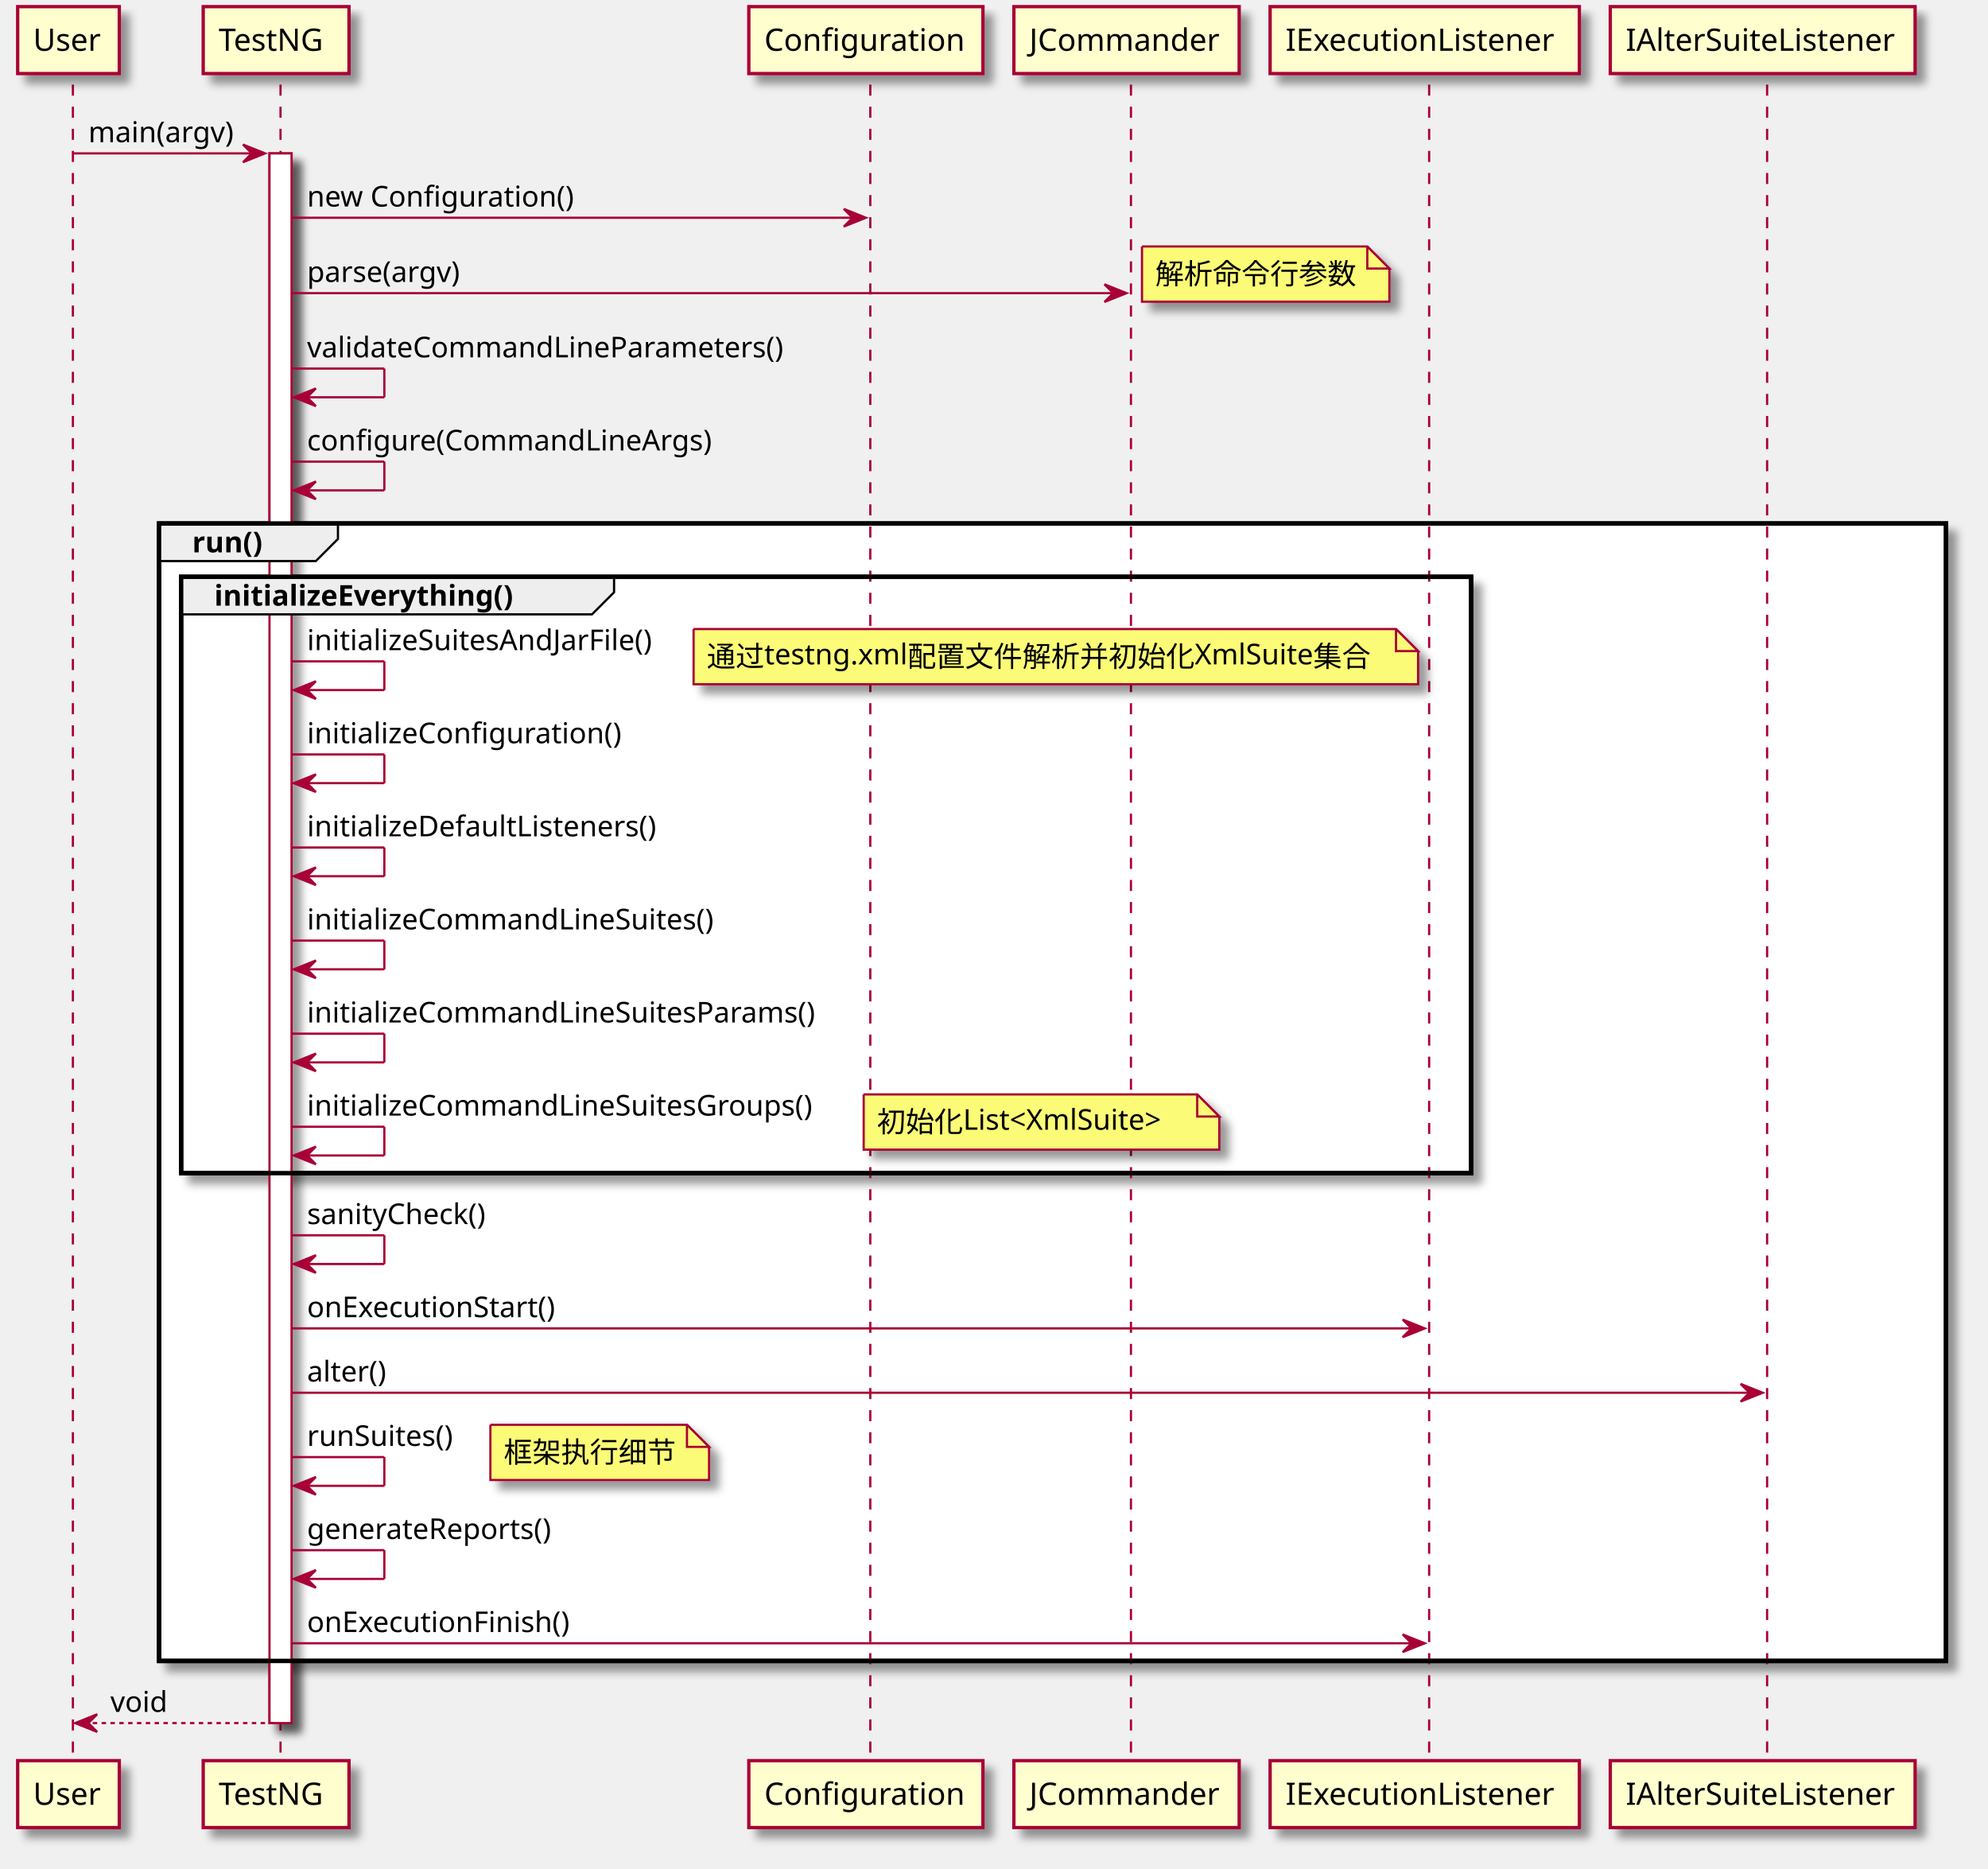
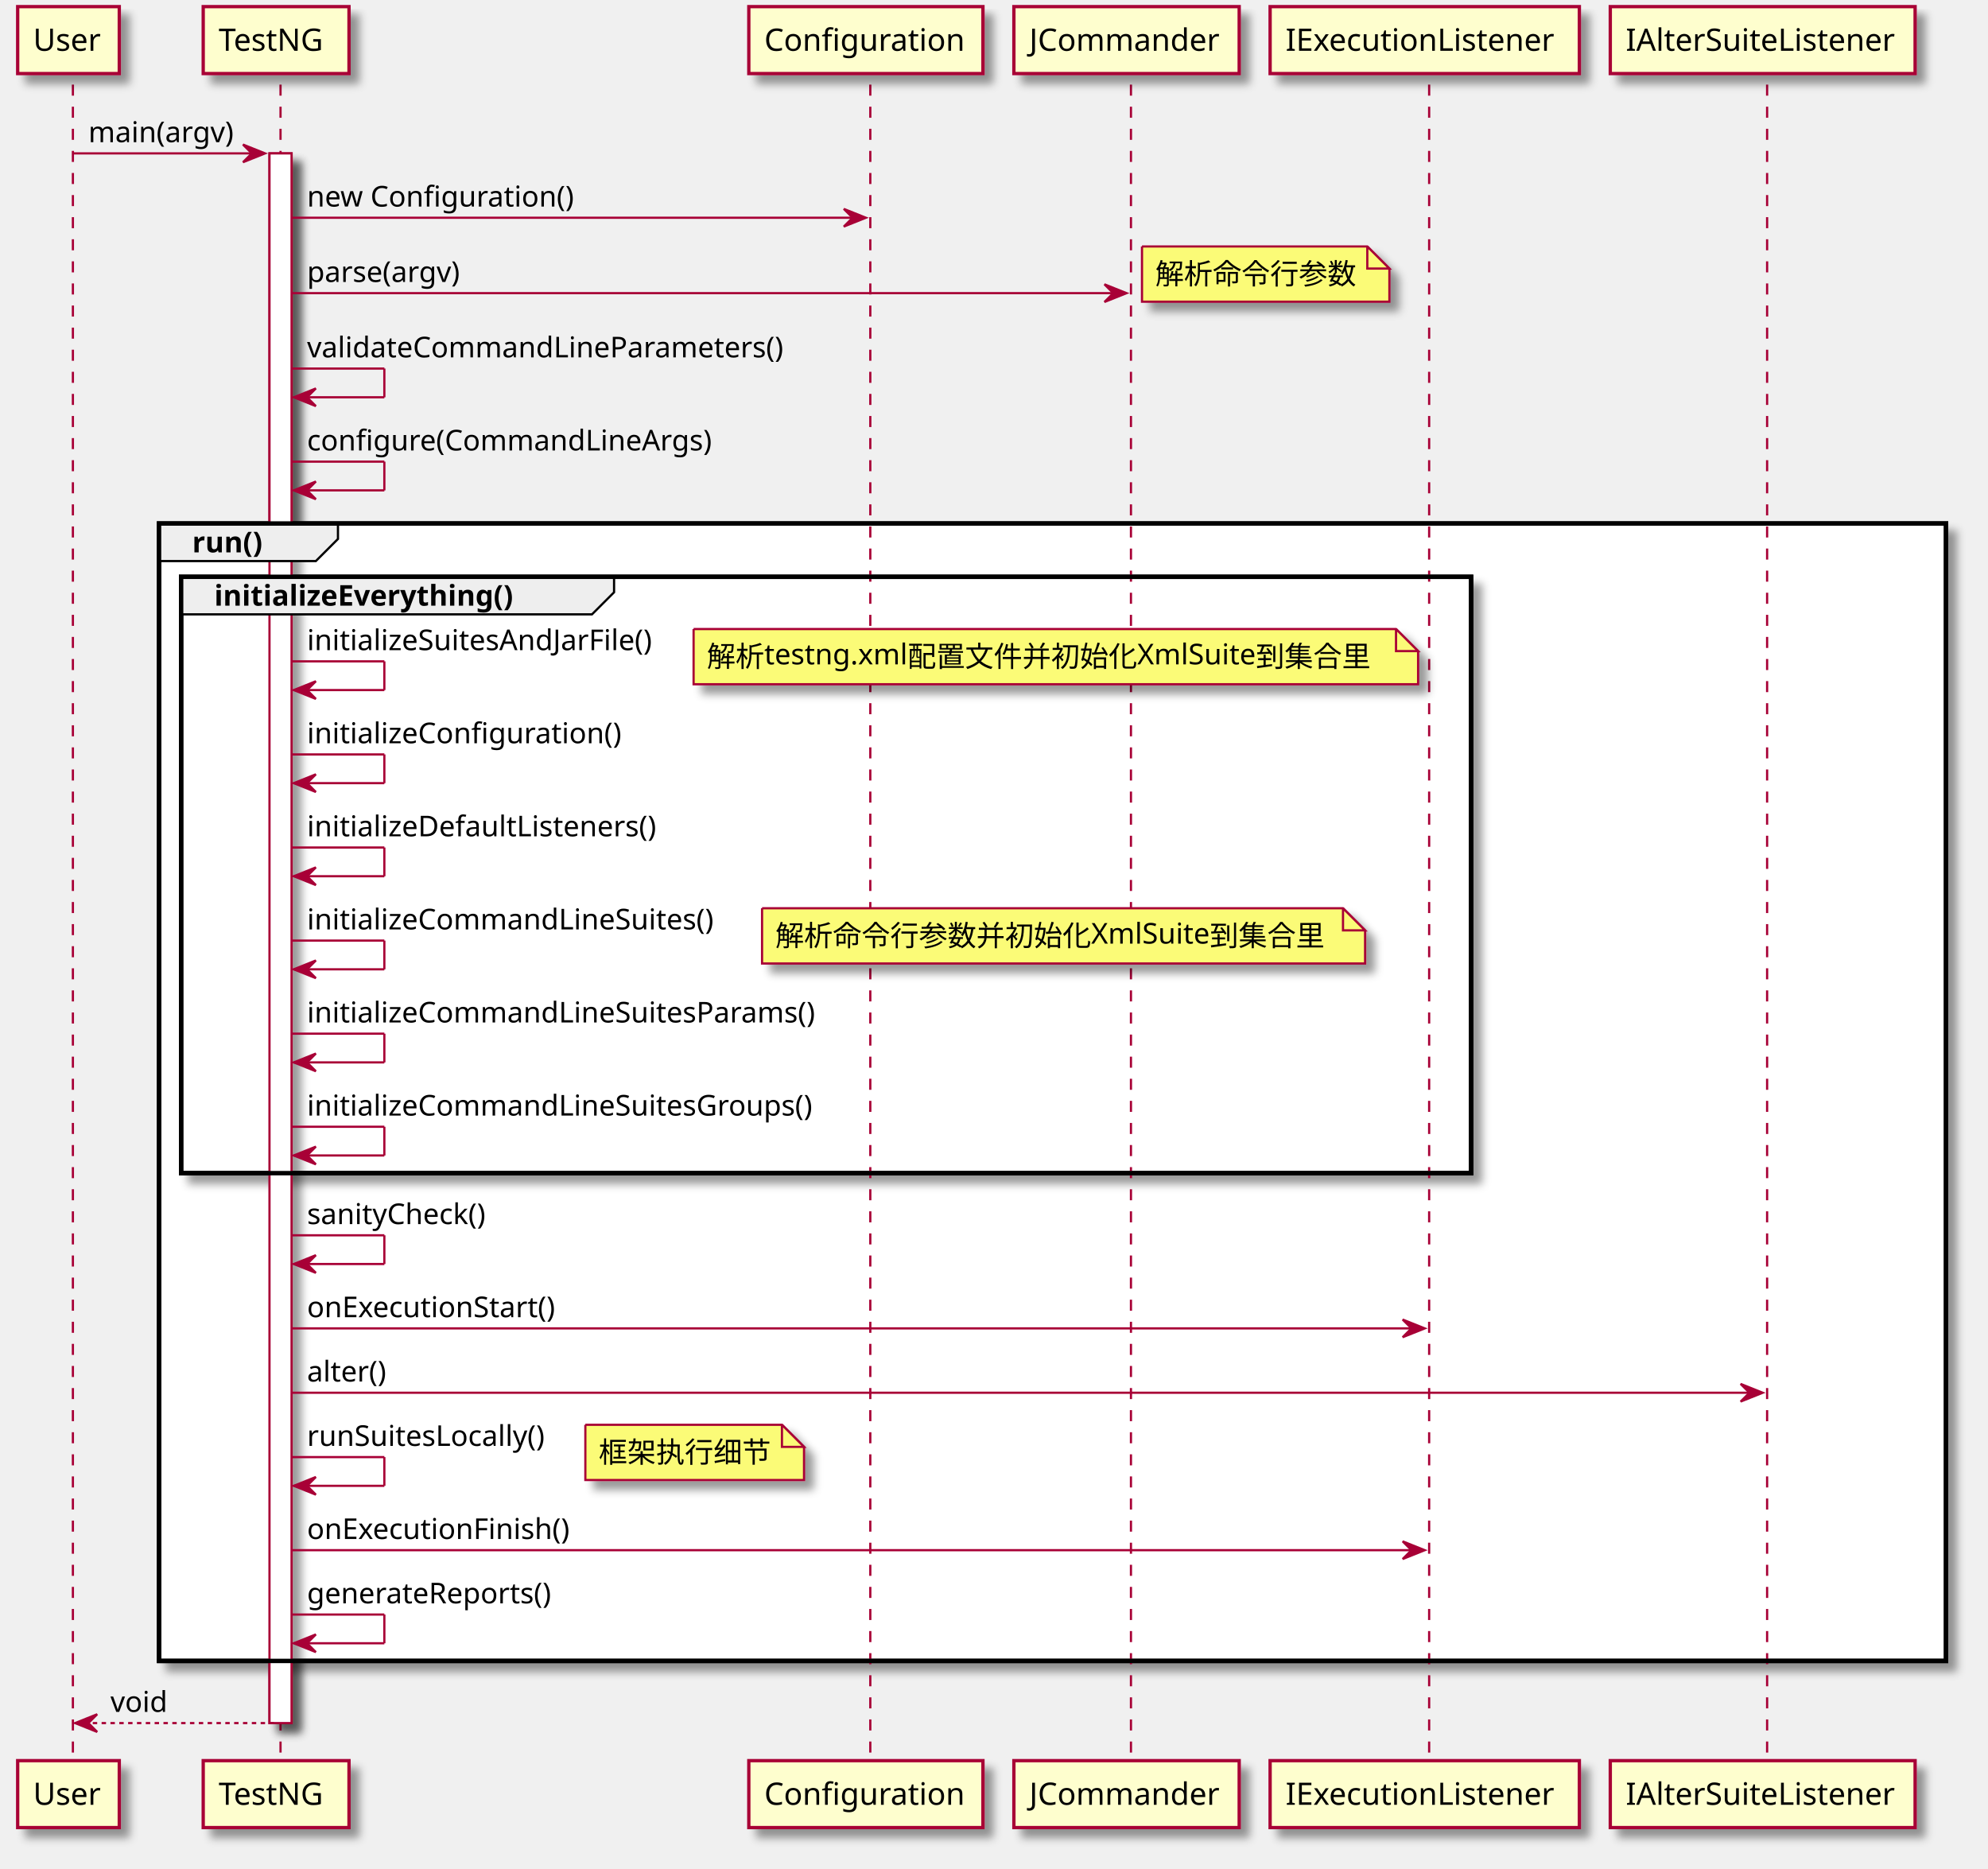
<svg xmlns="http://www.w3.org/2000/svg" contentScriptType="application/ecmascript" contentStyleType="text/css" height="846px" preserveAspectRatio="none" style="width:900px;height:846px;" version="1.1" viewBox="0 0 900 846" width="900px" zoomAndPan="magnify">
  <defs>
-     <filter height="300%" id="fgku0rc2lshr3" width="300%" x="-1" y="-1">
+     <filter height="300%" id="fck8av4wmqd3g" width="300%" x="-1" y="-1">
      <feGaussianBlur result="blurOut" stdDeviation="2.0" />
      <feColorMatrix in="blurOut" result="blurOut2" type="matrix" values="0 0 0 0 0 0 0 0 0 0 0 0 0 0 0 0 0 0 .4 0" />
      <feOffset dx="4.0" dy="4.0" in="blurOut2" result="blurOut3" />
      <feBlend in="SourceGraphic" in2="blurOut3" mode="normal" />
    </filter>
  </defs>
  <g>
-     <rect fill="#FFFFFF" filter="url(#fgku0rc2lshr3)" height="710.523" style="stroke: #A80036; stroke-width: 1.0;" width="10" x="122" y="69.43" />
-     <rect fill="#FFFFFF" filter="url(#fgku0rc2lshr3)" height="514.859" style="stroke: #000000; stroke-width: 2.0;" width="809" x="72" y="236.961" />
-     <rect fill="#FFFFFF" filter="url(#fgku0rc2lshr3)" height="269.93" style="stroke: #000000; stroke-width: 2.0;" width="584" x="82" y="261.094" />
+     <rect fill="#FFFFFF" filter="url(#fck8av4wmqd3g)" height="710.523" style="stroke: #A80036; stroke-width: 1.0;" width="10" x="122" y="69.43" />
+     <rect fill="#FFFFFF" filter="url(#fck8av4wmqd3g)" height="514.859" style="stroke: #000000; stroke-width: 2.0;" width="809" x="72" y="236.961" />
+     <rect fill="#FFFFFF" filter="url(#fck8av4wmqd3g)" height="269.93" style="stroke: #000000; stroke-width: 2.0;" width="584" x="82" y="261.094" />
    <line style="stroke: #A80036; stroke-width: 1.0; stroke-dasharray: 5.0,5.0;" x1="33" x2="33" y1="38.297" y2="797.953" />
    <line style="stroke: #A80036; stroke-width: 1.0; stroke-dasharray: 5.0,5.0;" x1="127" x2="127" y1="38.297" y2="797.953" />
    <line style="stroke: #A80036; stroke-width: 1.0; stroke-dasharray: 5.0,5.0;" x1="394" x2="394" y1="38.297" y2="797.953" />
    <line style="stroke: #A80036; stroke-width: 1.0; stroke-dasharray: 5.0,5.0;" x1="512" x2="512" y1="38.297" y2="797.953" />
    <line style="stroke: #A80036; stroke-width: 1.0; stroke-dasharray: 5.0,5.0;" x1="647" x2="647" y1="38.297" y2="797.953" />
    <line style="stroke: #A80036; stroke-width: 1.0; stroke-dasharray: 5.0,5.0;" x1="800" x2="800" y1="38.297" y2="797.953" />
-     <rect fill="#FEFECE" filter="url(#fgku0rc2lshr3)" height="30.297" style="stroke: #A80036; stroke-width: 1.5;" width="46" x="8" y="3" />
+     <rect fill="#FEFECE" filter="url(#fck8av4wmqd3g)" height="30.297" style="stroke: #A80036; stroke-width: 1.5;" width="46" x="8" y="3" />
    <text fill="#000000" font-family="sans-serif" font-size="14" lengthAdjust="spacingAndGlyphs" textLength="32" x="15" y="22.995">User</text>
-     <rect fill="#FEFECE" filter="url(#fgku0rc2lshr3)" height="30.297" style="stroke: #A80036; stroke-width: 1.5;" width="46" x="8" y="796.953" />
+     <rect fill="#FEFECE" filter="url(#fck8av4wmqd3g)" height="30.297" style="stroke: #A80036; stroke-width: 1.5;" width="46" x="8" y="796.953" />
    <text fill="#000000" font-family="sans-serif" font-size="14" lengthAdjust="spacingAndGlyphs" textLength="32" x="15" y="816.948">User</text>
-     <rect fill="#FEFECE" filter="url(#fgku0rc2lshr3)" height="30.297" style="stroke: #A80036; stroke-width: 1.5;" width="66" x="92" y="3" />
+     <rect fill="#FEFECE" filter="url(#fck8av4wmqd3g)" height="30.297" style="stroke: #A80036; stroke-width: 1.5;" width="66" x="92" y="3" />
    <text fill="#000000" font-family="sans-serif" font-size="14" lengthAdjust="spacingAndGlyphs" textLength="52" x="99" y="22.995">TestNG</text>
-     <rect fill="#FEFECE" filter="url(#fgku0rc2lshr3)" height="30.297" style="stroke: #A80036; stroke-width: 1.5;" width="66" x="92" y="796.953" />
+     <rect fill="#FEFECE" filter="url(#fck8av4wmqd3g)" height="30.297" style="stroke: #A80036; stroke-width: 1.5;" width="66" x="92" y="796.953" />
    <text fill="#000000" font-family="sans-serif" font-size="14" lengthAdjust="spacingAndGlyphs" textLength="52" x="99" y="816.948">TestNG</text>
-     <rect fill="#FEFECE" filter="url(#fgku0rc2lshr3)" height="30.297" style="stroke: #A80036; stroke-width: 1.5;" width="106" x="339" y="3" />
+     <rect fill="#FEFECE" filter="url(#fck8av4wmqd3g)" height="30.297" style="stroke: #A80036; stroke-width: 1.5;" width="106" x="339" y="3" />
    <text fill="#000000" font-family="sans-serif" font-size="14" lengthAdjust="spacingAndGlyphs" textLength="92" x="346" y="22.995">Configuration</text>
-     <rect fill="#FEFECE" filter="url(#fgku0rc2lshr3)" height="30.297" style="stroke: #A80036; stroke-width: 1.5;" width="106" x="339" y="796.953" />
+     <rect fill="#FEFECE" filter="url(#fck8av4wmqd3g)" height="30.297" style="stroke: #A80036; stroke-width: 1.5;" width="106" x="339" y="796.953" />
    <text fill="#000000" font-family="sans-serif" font-size="14" lengthAdjust="spacingAndGlyphs" textLength="92" x="346" y="816.948">Configuration</text>
-     <rect fill="#FEFECE" filter="url(#fgku0rc2lshr3)" height="30.297" style="stroke: #A80036; stroke-width: 1.5;" width="102" x="459" y="3" />
+     <rect fill="#FEFECE" filter="url(#fck8av4wmqd3g)" height="30.297" style="stroke: #A80036; stroke-width: 1.5;" width="102" x="459" y="3" />
    <text fill="#000000" font-family="sans-serif" font-size="14" lengthAdjust="spacingAndGlyphs" textLength="88" x="466" y="22.995">JCommander</text>
-     <rect fill="#FEFECE" filter="url(#fgku0rc2lshr3)" height="30.297" style="stroke: #A80036; stroke-width: 1.5;" width="102" x="459" y="796.953" />
+     <rect fill="#FEFECE" filter="url(#fck8av4wmqd3g)" height="30.297" style="stroke: #A80036; stroke-width: 1.5;" width="102" x="459" y="796.953" />
    <text fill="#000000" font-family="sans-serif" font-size="14" lengthAdjust="spacingAndGlyphs" textLength="88" x="466" y="816.948">JCommander</text>
-     <rect fill="#FEFECE" filter="url(#fgku0rc2lshr3)" height="30.297" style="stroke: #A80036; stroke-width: 1.5;" width="140" x="575" y="3" />
+     <rect fill="#FEFECE" filter="url(#fck8av4wmqd3g)" height="30.297" style="stroke: #A80036; stroke-width: 1.5;" width="140" x="575" y="3" />
    <text fill="#000000" font-family="sans-serif" font-size="14" lengthAdjust="spacingAndGlyphs" textLength="126" x="582" y="22.995">IExecutionListener</text>
-     <rect fill="#FEFECE" filter="url(#fgku0rc2lshr3)" height="30.297" style="stroke: #A80036; stroke-width: 1.5;" width="140" x="575" y="796.953" />
+     <rect fill="#FEFECE" filter="url(#fck8av4wmqd3g)" height="30.297" style="stroke: #A80036; stroke-width: 1.5;" width="140" x="575" y="796.953" />
    <text fill="#000000" font-family="sans-serif" font-size="14" lengthAdjust="spacingAndGlyphs" textLength="126" x="582" y="816.948">IExecutionListener</text>
-     <rect fill="#FEFECE" filter="url(#fgku0rc2lshr3)" height="30.297" style="stroke: #A80036; stroke-width: 1.5;" width="138" x="729" y="3" />
+     <rect fill="#FEFECE" filter="url(#fck8av4wmqd3g)" height="30.297" style="stroke: #A80036; stroke-width: 1.5;" width="138" x="729" y="3" />
    <text fill="#000000" font-family="sans-serif" font-size="14" lengthAdjust="spacingAndGlyphs" textLength="124" x="736" y="22.995">IAlterSuiteListener</text>
-     <rect fill="#FEFECE" filter="url(#fgku0rc2lshr3)" height="30.297" style="stroke: #A80036; stroke-width: 1.5;" width="138" x="729" y="796.953" />
+     <rect fill="#FEFECE" filter="url(#fck8av4wmqd3g)" height="30.297" style="stroke: #A80036; stroke-width: 1.5;" width="138" x="729" y="796.953" />
    <text fill="#000000" font-family="sans-serif" font-size="14" lengthAdjust="spacingAndGlyphs" textLength="124" x="736" y="816.948">IAlterSuiteListener</text>
-     <rect fill="#FFFFFF" filter="url(#fgku0rc2lshr3)" height="710.523" style="stroke: #A80036; stroke-width: 1.0;" width="10" x="122" y="69.43" />
+     <rect fill="#FFFFFF" filter="url(#fck8av4wmqd3g)" height="710.523" style="stroke: #A80036; stroke-width: 1.0;" width="10" x="122" y="69.43" />
    <polygon fill="#A80036" points="110,65.43,120,69.43,110,73.43,114,69.43" style="stroke: #A80036; stroke-width: 1.0;" />
    <line style="stroke: #A80036; stroke-width: 1.0;" x1="33" x2="116" y1="69.43" y2="69.43" />
    <text fill="#000000" font-family="sans-serif" font-size="13" lengthAdjust="spacingAndGlyphs" textLength="70" x="40" y="64.364">main(argv)</text>
    <polygon fill="#A80036" points="382,94.562,392,98.562,382,102.562,386,98.562" style="stroke: #A80036; stroke-width: 1.0;" />
    <line style="stroke: #A80036; stroke-width: 1.0;" x1="132" x2="388" y1="98.562" y2="98.562" />
    <text fill="#000000" font-family="sans-serif" font-size="13" lengthAdjust="spacingAndGlyphs" textLength="124" x="139" y="93.497">new Configuration()</text>
    <polygon fill="#A80036" points="500,128.695,510,132.695,500,136.695,504,132.695" style="stroke: #A80036; stroke-width: 1.0;" />
    <line style="stroke: #A80036; stroke-width: 1.0;" x1="132" x2="506" y1="132.695" y2="132.695" />
    <text fill="#000000" font-family="sans-serif" font-size="13" lengthAdjust="spacingAndGlyphs" textLength="74" x="139" y="127.629">parse(argv)</text>
-     <path d="M517,111.562 L517,136.562 L629,136.562 L629,121.562 L619,111.562 L517,111.562 " fill="#FBFB77" filter="url(#fgku0rc2lshr3)" style="stroke: #A80036; stroke-width: 1.0;" />
+     <path d="M517,111.562 L517,136.562 L629,136.562 L629,121.562 L619,111.562 L517,111.562 " fill="#FBFB77" filter="url(#fck8av4wmqd3g)" style="stroke: #A80036; stroke-width: 1.0;" />
    <path d="M619,111.562 L619,121.562 L629,121.562 L619,111.562 " fill="#FBFB77" style="stroke: #A80036; stroke-width: 1.0;" />
    <text fill="#000000" font-family="sans-serif" font-size="13" lengthAdjust="spacingAndGlyphs" textLength="91" x="523" y="128.629">解析命令行参数</text>
    <line style="stroke: #A80036; stroke-width: 1.0;" x1="132" x2="174" y1="166.828" y2="166.828" />
    <line style="stroke: #A80036; stroke-width: 1.0;" x1="174" x2="174" y1="166.828" y2="179.828" />
    <line style="stroke: #A80036; stroke-width: 1.0;" x1="133" x2="174" y1="179.828" y2="179.828" />
    <polygon fill="#A80036" points="143,175.828,133,179.828,143,183.828,139,179.828" style="stroke: #A80036; stroke-width: 1.0;" />
    <text fill="#000000" font-family="sans-serif" font-size="13" lengthAdjust="spacingAndGlyphs" textLength="228" x="139" y="161.762">validateCommandLineParameters()</text>
    <line style="stroke: #A80036; stroke-width: 1.0;" x1="132" x2="174" y1="208.961" y2="208.961" />
    <line style="stroke: #A80036; stroke-width: 1.0;" x1="174" x2="174" y1="208.961" y2="221.961" />
    <line style="stroke: #A80036; stroke-width: 1.0;" x1="133" x2="174" y1="221.961" y2="221.961" />
    <polygon fill="#A80036" points="143,217.961,133,221.961,143,225.961,139,221.961" style="stroke: #A80036; stroke-width: 1.0;" />
    <text fill="#000000" font-family="sans-serif" font-size="13" lengthAdjust="spacingAndGlyphs" textLength="191" x="139" y="203.895">configure(CommandLineArgs)</text>
    <path d="M72,236.961 L153,236.961 L153,243.961 L143,253.961 L72,253.961 L72,236.961 " fill="#EEEEEE" style="stroke: #000000; stroke-width: 1.0;" />
    <rect fill="none" height="514.859" style="stroke: #000000; stroke-width: 2.0;" width="809" x="72" y="236.961" />
    <text fill="#000000" font-family="sans-serif" font-size="13" font-weight="bold" lengthAdjust="spacingAndGlyphs" textLength="36" x="87" y="250.028">run()</text>
    <path d="M82,261.094 L278,261.094 L278,268.094 L268,278.094 L82,278.094 L82,261.094 " fill="#EEEEEE" style="stroke: #000000; stroke-width: 1.0;" />
    <rect fill="none" height="269.93" style="stroke: #000000; stroke-width: 2.0;" width="584" x="82" y="261.094" />
    <text fill="#000000" font-family="sans-serif" font-size="13" font-weight="bold" lengthAdjust="spacingAndGlyphs" textLength="151" x="97" y="274.161">initializeEverything()</text>
    <line style="stroke: #A80036; stroke-width: 1.0;" x1="132" x2="174" y1="299.359" y2="299.359" />
    <line style="stroke: #A80036; stroke-width: 1.0;" x1="174" x2="174" y1="299.359" y2="312.359" />
    <line style="stroke: #A80036; stroke-width: 1.0;" x1="133" x2="174" y1="312.359" y2="312.359" />
    <polygon fill="#A80036" points="143,308.359,133,312.359,143,316.359,139,312.359" style="stroke: #A80036; stroke-width: 1.0;" />
    <text fill="#000000" font-family="sans-serif" font-size="13" lengthAdjust="spacingAndGlyphs" textLength="163" x="139" y="294.293">initializeSuitesAndJarFile()</text>
-     <path d="M314,284.727 L314,309.727 L642,309.727 L642,294.727 L632,284.727 L314,284.727 " fill="#FBFB77" filter="url(#fgku0rc2lshr3)" style="stroke: #A80036; stroke-width: 1.0;" />
+     <path d="M314,284.727 L314,309.727 L642,309.727 L642,294.727 L632,284.727 L314,284.727 " fill="#FBFB77" filter="url(#fck8av4wmqd3g)" style="stroke: #A80036; stroke-width: 1.0;" />
    <path d="M632,284.727 L632,294.727 L642,294.727 L632,284.727 " fill="#FBFB77" style="stroke: #A80036; stroke-width: 1.0;" />
-     <text fill="#000000" font-family="sans-serif" font-size="13" lengthAdjust="spacingAndGlyphs" textLength="307" x="320" y="301.793">通过testng.xml配置文件解析并初始化XmlSuite集合</text>
+     <text fill="#000000" font-family="sans-serif" font-size="13" lengthAdjust="spacingAndGlyphs" textLength="307" x="320" y="301.793">解析testng.xml配置文件并初始化XmlSuite到集合里</text>
    <line style="stroke: #A80036; stroke-width: 1.0;" x1="132" x2="174" y1="341.492" y2="341.492" />
    <line style="stroke: #A80036; stroke-width: 1.0;" x1="174" x2="174" y1="341.492" y2="354.492" />
    <line style="stroke: #A80036; stroke-width: 1.0;" x1="133" x2="174" y1="354.492" y2="354.492" />
    <polygon fill="#A80036" points="143,350.492,133,354.492,143,358.492,139,354.492" style="stroke: #A80036; stroke-width: 1.0;" />
    <text fill="#000000" font-family="sans-serif" font-size="13" lengthAdjust="spacingAndGlyphs" textLength="146" x="139" y="336.426">initializeConfiguration()</text>
    <line style="stroke: #A80036; stroke-width: 1.0;" x1="132" x2="174" y1="383.625" y2="383.625" />
    <line style="stroke: #A80036; stroke-width: 1.0;" x1="174" x2="174" y1="383.625" y2="396.625" />
    <line style="stroke: #A80036; stroke-width: 1.0;" x1="133" x2="174" y1="396.625" y2="396.625" />
    <polygon fill="#A80036" points="143,392.625,133,396.625,143,400.625,139,396.625" style="stroke: #A80036; stroke-width: 1.0;" />
    <text fill="#000000" font-family="sans-serif" font-size="13" lengthAdjust="spacingAndGlyphs" textLength="165" x="139" y="378.559">initializeDefaultListeners()</text>
    <line style="stroke: #A80036; stroke-width: 1.0;" x1="132" x2="174" y1="425.758" y2="425.758" />
    <line style="stroke: #A80036; stroke-width: 1.0;" x1="174" x2="174" y1="425.758" y2="438.758" />
    <line style="stroke: #A80036; stroke-width: 1.0;" x1="133" x2="174" y1="438.758" y2="438.758" />
    <polygon fill="#A80036" points="143,434.758,133,438.758,143,442.758,139,438.758" style="stroke: #A80036; stroke-width: 1.0;" />
    <text fill="#000000" font-family="sans-serif" font-size="13" lengthAdjust="spacingAndGlyphs" textLength="194" x="139" y="420.692">initializeCommandLineSuites()</text>
+     <path d="M345,411.125 L345,436.125 L618,436.125 L618,421.125 L608,411.125 L345,411.125 " fill="#FBFB77" filter="url(#fck8av4wmqd3g)" style="stroke: #A80036; stroke-width: 1.0;" />
+     <path d="M608,411.125 L608,421.125 L618,421.125 L608,411.125 " fill="#FBFB77" style="stroke: #A80036; stroke-width: 1.0;" />
+     <text fill="#000000" font-family="sans-serif" font-size="13" lengthAdjust="spacingAndGlyphs" textLength="252" x="351" y="428.192">解析命令行参数并初始化XmlSuite到集合里</text>
    <line style="stroke: #A80036; stroke-width: 1.0;" x1="132" x2="174" y1="467.891" y2="467.891" />
    <line style="stroke: #A80036; stroke-width: 1.0;" x1="174" x2="174" y1="467.891" y2="480.891" />
    <line style="stroke: #A80036; stroke-width: 1.0;" x1="133" x2="174" y1="480.891" y2="480.891" />
    <polygon fill="#A80036" points="143,476.891,133,480.891,143,484.891,139,480.891" style="stroke: #A80036; stroke-width: 1.0;" />
    <text fill="#000000" font-family="sans-serif" font-size="13" lengthAdjust="spacingAndGlyphs" textLength="243" x="139" y="462.825">initializeCommandLineSuitesParams()</text>
    <line style="stroke: #A80036; stroke-width: 1.0;" x1="132" x2="174" y1="510.023" y2="510.023" />
    <line style="stroke: #A80036; stroke-width: 1.0;" x1="174" x2="174" y1="510.023" y2="523.023" />
    <line style="stroke: #A80036; stroke-width: 1.0;" x1="133" x2="174" y1="523.023" y2="523.023" />
    <polygon fill="#A80036" points="143,519.023,133,523.023,143,527.023,139,523.023" style="stroke: #A80036; stroke-width: 1.0;" />
    <text fill="#000000" font-family="sans-serif" font-size="13" lengthAdjust="spacingAndGlyphs" textLength="240" x="139" y="504.957">initializeCommandLineSuitesGroups()</text>
-     <path d="M391,495.391 L391,520.391 L552,520.391 L552,505.391 L542,495.391 L391,495.391 " fill="#FBFB77" filter="url(#fgku0rc2lshr3)" style="stroke: #A80036; stroke-width: 1.0;" />
-     <path d="M542,495.391 L542,505.391 L552,505.391 L542,495.391 " fill="#FBFB77" style="stroke: #A80036; stroke-width: 1.0;" />
-     <text fill="#000000" font-family="sans-serif" font-size="13" lengthAdjust="spacingAndGlyphs" textLength="140" x="397" y="512.457">初始化List&lt;XmlSuite&gt;</text>
    <line style="stroke: #A80036; stroke-width: 1.0;" x1="132" x2="174" y1="559.156" y2="559.156" />
    <line style="stroke: #A80036; stroke-width: 1.0;" x1="174" x2="174" y1="559.156" y2="572.156" />
    <line style="stroke: #A80036; stroke-width: 1.0;" x1="133" x2="174" y1="572.156" y2="572.156" />
    <polygon fill="#A80036" points="143,568.156,133,572.156,143,576.156,139,572.156" style="stroke: #A80036; stroke-width: 1.0;" />
    <text fill="#000000" font-family="sans-serif" font-size="13" lengthAdjust="spacingAndGlyphs" textLength="87" x="139" y="554.09">sanityCheck()</text>
    <polygon fill="#A80036" points="635,597.289,645,601.289,635,605.289,639,601.289" style="stroke: #A80036; stroke-width: 1.0;" />
    <line style="stroke: #A80036; stroke-width: 1.0;" x1="132" x2="641" y1="601.289" y2="601.289" />
    <text fill="#000000" font-family="sans-serif" font-size="13" lengthAdjust="spacingAndGlyphs" textLength="120" x="139" y="596.223">onExecutionStart()</text>
    <polygon fill="#A80036" points="788,626.422,798,630.422,788,634.422,792,630.422" style="stroke: #A80036; stroke-width: 1.0;" />
    <line style="stroke: #A80036; stroke-width: 1.0;" x1="132" x2="794" y1="630.422" y2="630.422" />
    <text fill="#000000" font-family="sans-serif" font-size="13" lengthAdjust="spacingAndGlyphs" textLength="39" x="139" y="625.356">alter()</text>
    <line style="stroke: #A80036; stroke-width: 1.0;" x1="132" x2="174" y1="659.555" y2="659.555" />
    <line style="stroke: #A80036; stroke-width: 1.0;" x1="174" x2="174" y1="659.555" y2="672.555" />
    <line style="stroke: #A80036; stroke-width: 1.0;" x1="133" x2="174" y1="672.555" y2="672.555" />
    <polygon fill="#A80036" points="143,668.555,133,672.555,143,676.555,139,672.555" style="stroke: #A80036; stroke-width: 1.0;" />
-     <text fill="#000000" font-family="sans-serif" font-size="13" lengthAdjust="spacingAndGlyphs" textLength="71" x="139" y="654.489">runSuites()</text>
-     <path d="M222,644.922 L222,669.922 L321,669.922 L321,654.922 L311,644.922 L222,644.922 " fill="#FBFB77" filter="url(#fgku0rc2lshr3)" style="stroke: #A80036; stroke-width: 1.0;" />
-     <path d="M311,644.922 L311,654.922 L321,654.922 L311,644.922 " fill="#FBFB77" style="stroke: #A80036; stroke-width: 1.0;" />
-     <text fill="#000000" font-family="sans-serif" font-size="13" lengthAdjust="spacingAndGlyphs" textLength="78" x="228" y="661.989">框架执行细节</text>
-     <line style="stroke: #A80036; stroke-width: 1.0;" x1="132" x2="174" y1="701.688" y2="701.688" />
-     <line style="stroke: #A80036; stroke-width: 1.0;" x1="174" x2="174" y1="701.688" y2="714.688" />
-     <line style="stroke: #A80036; stroke-width: 1.0;" x1="133" x2="174" y1="714.688" y2="714.688" />
-     <polygon fill="#A80036" points="143,710.688,133,714.688,143,718.688,139,714.688" style="stroke: #A80036; stroke-width: 1.0;" />
-     <text fill="#000000" font-family="sans-serif" font-size="13" lengthAdjust="spacingAndGlyphs" textLength="117" x="139" y="696.622">generateReports()</text>
-     <polygon fill="#A80036" points="635,739.82,645,743.82,635,747.82,639,743.82" style="stroke: #A80036; stroke-width: 1.0;" />
-     <line style="stroke: #A80036; stroke-width: 1.0;" x1="132" x2="641" y1="743.82" y2="743.82" />
-     <text fill="#000000" font-family="sans-serif" font-size="13" lengthAdjust="spacingAndGlyphs" textLength="124" x="139" y="738.754">onExecutionFinish()</text>
+     <text fill="#000000" font-family="sans-serif" font-size="13" lengthAdjust="spacingAndGlyphs" textLength="114" x="139" y="654.489">runSuitesLocally()</text>
+     <path d="M265,644.922 L265,669.922 L364,669.922 L364,654.922 L354,644.922 L265,644.922 " fill="#FBFB77" filter="url(#fck8av4wmqd3g)" style="stroke: #A80036; stroke-width: 1.0;" />
+     <path d="M354,644.922 L354,654.922 L364,654.922 L354,644.922 " fill="#FBFB77" style="stroke: #A80036; stroke-width: 1.0;" />
+     <text fill="#000000" font-family="sans-serif" font-size="13" lengthAdjust="spacingAndGlyphs" textLength="78" x="271" y="661.989">框架执行细节</text>
+     <polygon fill="#A80036" points="635,697.688,645,701.688,635,705.688,639,701.688" style="stroke: #A80036; stroke-width: 1.0;" />
+     <line style="stroke: #A80036; stroke-width: 1.0;" x1="132" x2="641" y1="701.688" y2="701.688" />
+     <text fill="#000000" font-family="sans-serif" font-size="13" lengthAdjust="spacingAndGlyphs" textLength="124" x="139" y="696.622">onExecutionFinish()</text>
+     <line style="stroke: #A80036; stroke-width: 1.0;" x1="132" x2="174" y1="730.82" y2="730.82" />
+     <line style="stroke: #A80036; stroke-width: 1.0;" x1="174" x2="174" y1="730.82" y2="743.82" />
+     <line style="stroke: #A80036; stroke-width: 1.0;" x1="133" x2="174" y1="743.82" y2="743.82" />
+     <polygon fill="#A80036" points="143,739.82,133,743.82,143,747.82,139,743.82" style="stroke: #A80036; stroke-width: 1.0;" />
+     <text fill="#000000" font-family="sans-serif" font-size="13" lengthAdjust="spacingAndGlyphs" textLength="117" x="139" y="725.754">generateReports()</text>
    <polygon fill="#A80036" points="44,775.953,34,779.953,44,783.953,40,779.953" style="stroke: #A80036; stroke-width: 1.0;" />
    <line style="stroke: #A80036; stroke-width: 1.0; stroke-dasharray: 2.0,2.0;" x1="38" x2="126" y1="779.953" y2="779.953" />
    <text fill="#000000" font-family="sans-serif" font-size="13" lengthAdjust="spacingAndGlyphs" textLength="26" x="50" y="774.887">void</text>
  </g>
</svg>
